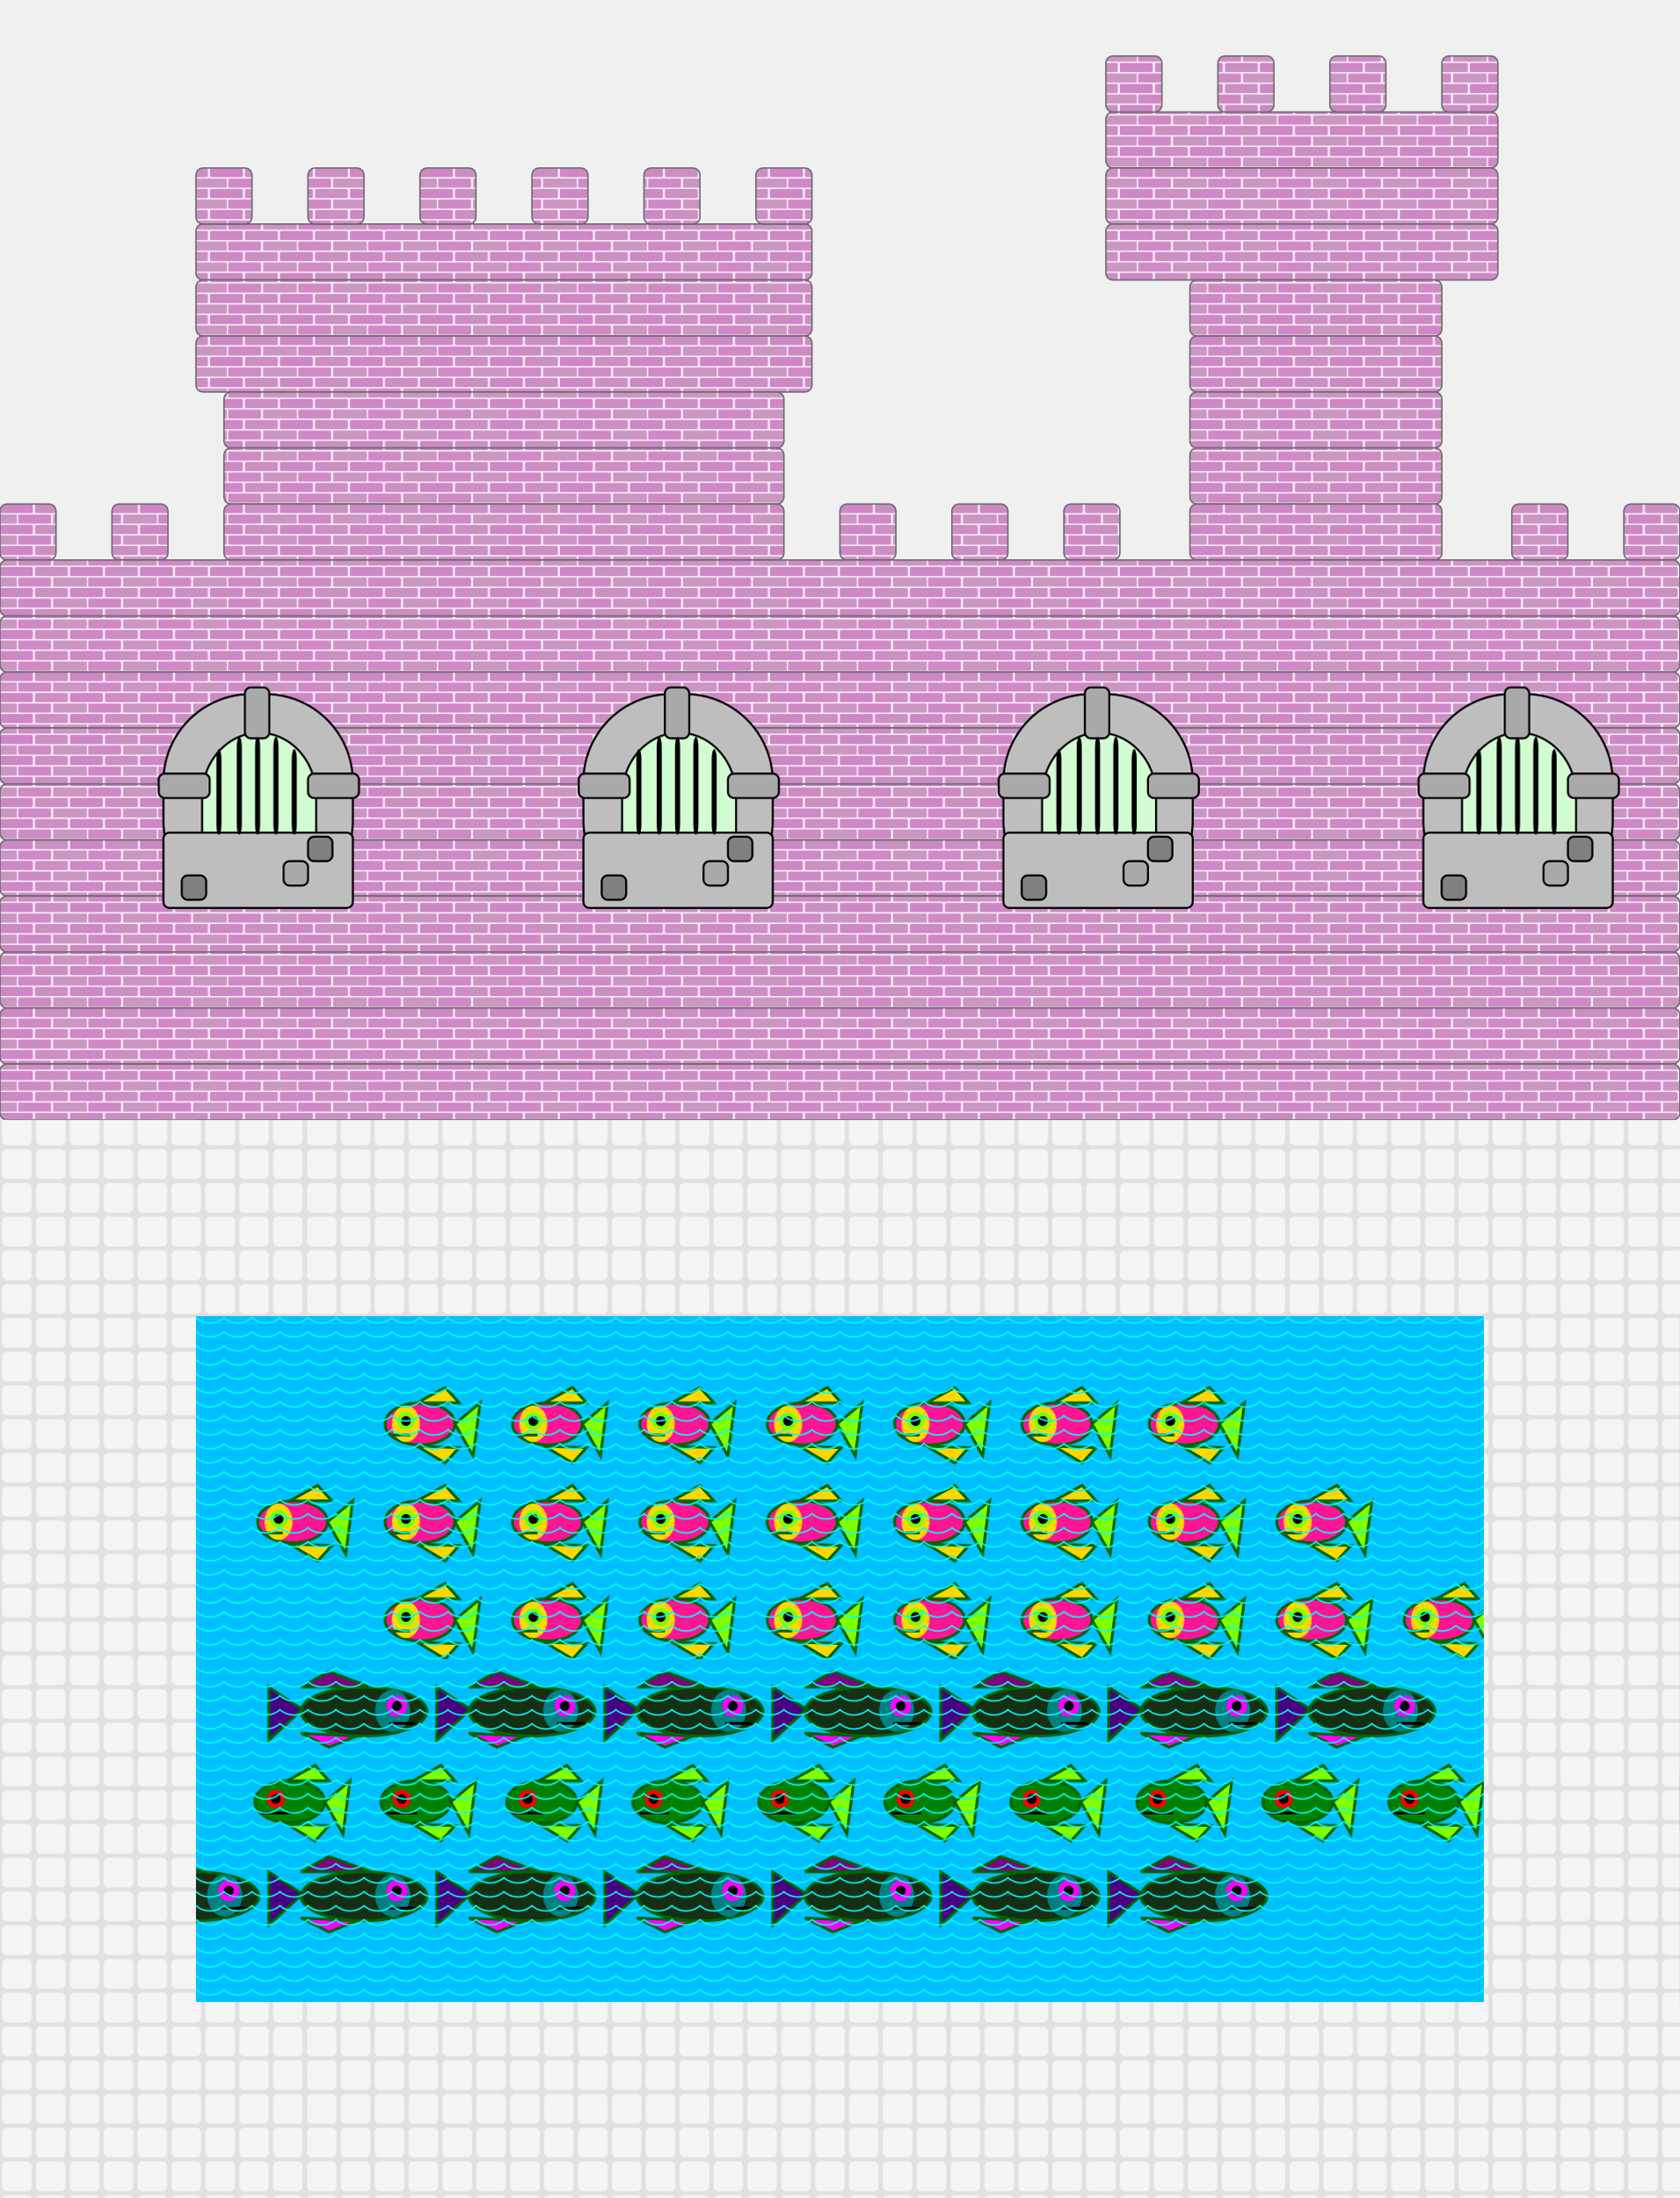
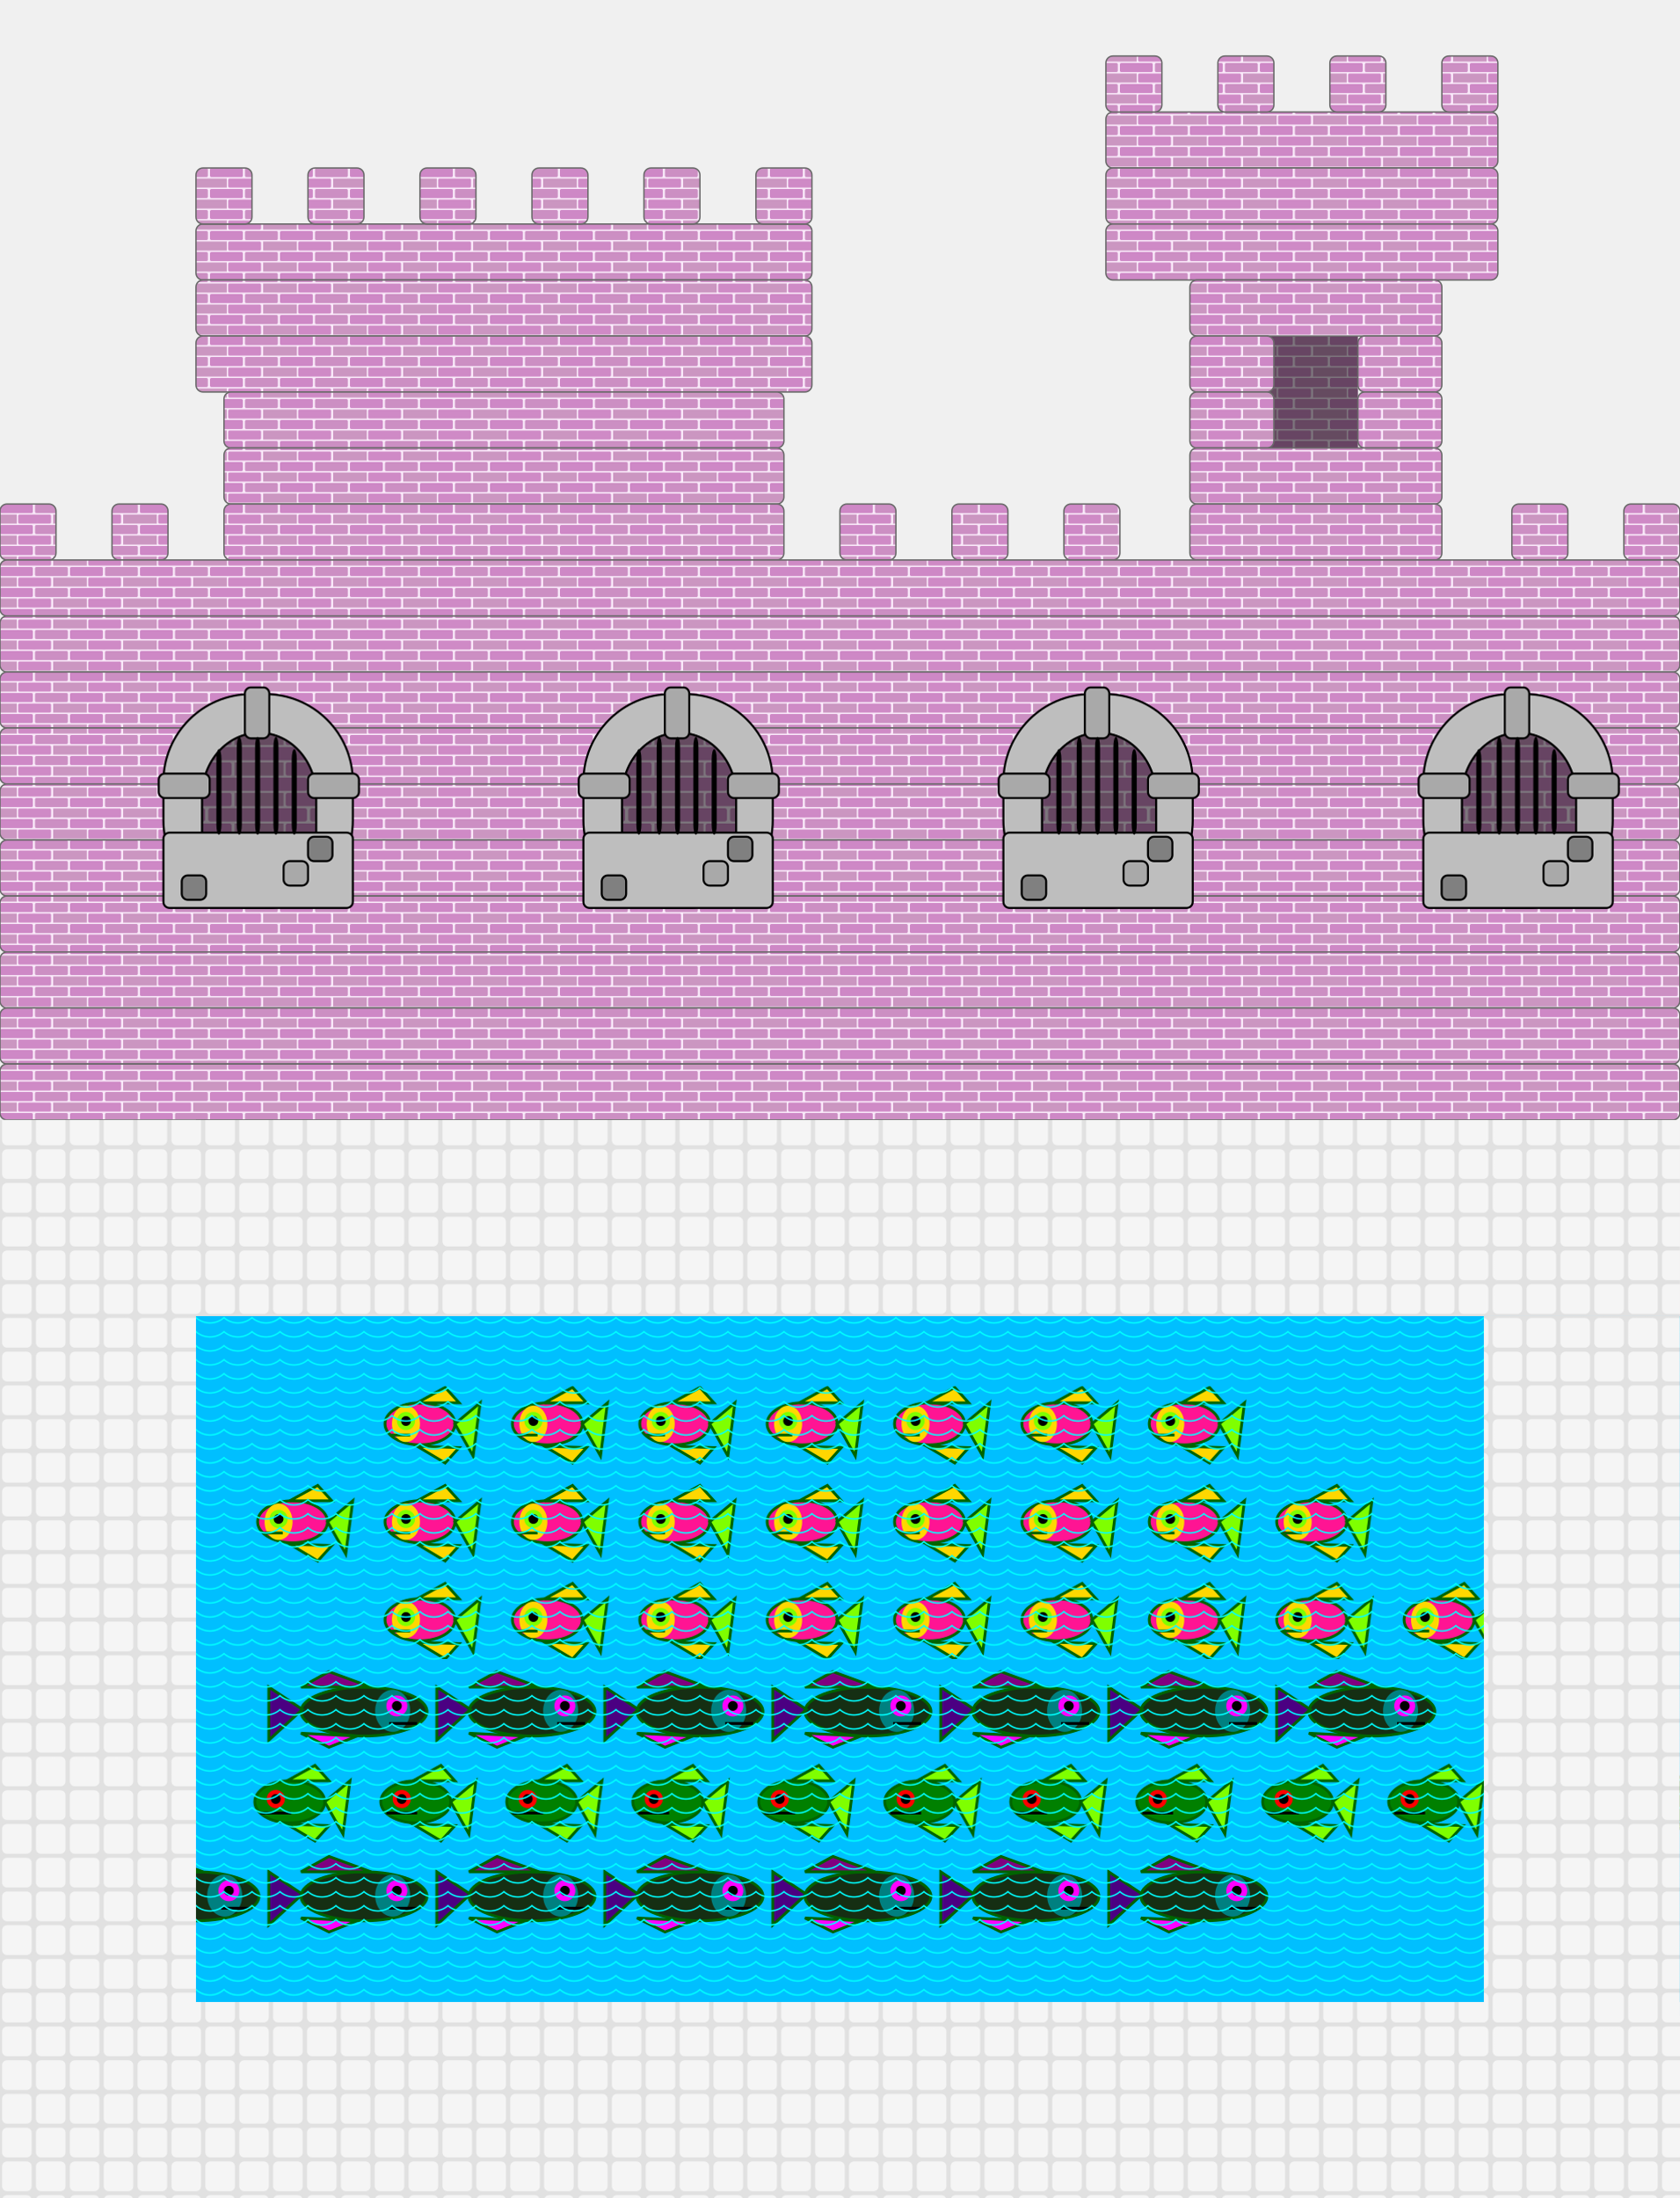
<svg xmlns="http://www.w3.org/2000/svg" width="1200" height="1570" x="0" y="0" viewBox="0 0 1200 1570" class="block6">
  <defs>
    <pattern id="redBricks" patternUnits="userSpaceOnUse" x="0" y="0" width="50" height="15">
      <rect width="323" height="580" x="0" y="0" fill="#f9e9f9" />
      <rect width="23.5" height="6.5" x="0" y="0" rx="1" fill="#ce88c6" />
      <rect width="23.5" height="6.5" x="25" y="0" rx="1" fill="#cc8fc3" />
      <rect width="12" height="6.5" x="0" y="7.5" fill="#cb96c1" />
      <rect width="23.5" height="6.5" x="13" y="7.5" rx="1" fill="#cf8ac6" />
      <rect width="12" height="6.5" x="38" y="7.5" fill="#cb96c1" />
    </pattern>
    <pattern id="planks" patternUnits="userSpaceOnUse" x="0" y="0" width="100" height="500">
      <rect width="80" height="500" fill="burlywood" stroke="saddlebrown" stroke-width="2" />
      <polygon points="0,0 0,500 20,500 20,0 40,0 40,500 60,500 60,0 80,0 80,500 100,500 100,0" style="stroke:saddlebrown;stroke-width:2;fill:burlywood;" />
    </pattern>
    <pattern id="floorPattern" patternUnits="userSpaceOnUse" x="0" y="0" height="24.1" width="24.2">
      <rect width="25" height="25" x="0" y="0" fill="#e1e1e1" />
      <rect width="24.1" height="24.2" x="0" y="0" rx="5" fill="whitesmoke" stroke="#e1e1e1" stroke-width="3" />
    </pattern>
    <pattern id="windowPattern" patternUnits="userSpaceOnUse" x="0" y="10" width="300" height="160" viewBox="0 0 100 110">
      <rect width="93" height="105" x="3" y="4" fill="#bebebe" rx="43" stroke="black" />
-       <rect width="56" height="83" x="22" y="23" rx="31" stroke="black" fill="#d2fcd2" />
+       <rect width="56" height="83" x="22" y="23" rx="31" stroke="black" fill="url(#redBricks)" />
+       <rect width="56" height="83" x="22" y="23" rx="31" stroke="black" opacity=".5" />
      <rect width="93" height="37" x="3" y="72" fill="#bebebe" rx="3" stroke="black" />
      <rect width="12" height="25" x="43" y=".7" fill="darkgrey" rx="3" stroke="black" />
      <rect width="25" height="12" x=".7" y="43" fill="darkgrey" rx="3" stroke="black" />
      <rect width="25" height="12" x="74" y="43" fill="darkgrey" rx="3" stroke="black" />
      <rect width="12" height="12" x="74" y="74" fill="grey" rx="3" stroke="black" />
      <rect width="12" height="12" x="62" y="86" fill="darkgrey" rx="3" stroke="black" />
      <rect width="12" height="12" x="12" y="93" fill="grey" rx="3" stroke="black" />
      <rect width="2.5" height="42" x="29" y="31" rx="5" />
      <rect width="2.5" height="48" x="39" y="25" rx="5" />
      <rect width="2.5" height="48" x="48" y="25" rx="5" />
      <rect width="2.5" height="48" x="57" y="25" rx="5" />
      <rect width="2.5" height="42" x="66" y="31" rx="5" />
    </pattern>
    <pattern id="waterPattern" patternUnits="userSpaceOnUse" x="0" y="0" height="10" width="20">
      <circle cx="10" cy="-10" r="15" fill="transparent" stroke="aqua" stroke-width="1" />
    </pattern>
    <pattern id="smallGreenFish" patternUnits="userSpaceOnUse" x="0" y="-10" width="90" height="70">
      <rect width="50" height="30" x="2" y="22" rx="30" fill="green" stroke="darkgreen" stroke-width="2" />
      <polygon points="52,37 70,22 65,60" style="fill:chartreuse;stroke:darkgreen;stroke-width:2;" />
      <polygon points="25,22 45,11 55,22" style="fill:chartreuse;stroke:darkgreen;stroke-width:2;" />
      <polygon points="25,53 45,65 55,54" style="fill:chartreuse;stroke:darkgreen;stroke-width:2;" />
      <rect width="10" height="10" rx="5" stroke="red" stroke-width="3" x="12" y="30" />
      <polygon points="6,45 28,45 6,45" style="stroke:black;stroke-width:2;" />
    </pattern>
    <pattern id="greenFish" patternUnits="userSpaceOnUse" x="70" y="-5" width="120" height="66">
      <rect width="90" height="35" x="25" y="22" rx="50" fill="#152f13" stroke="darkgreen" stroke-width="2" />
      <rect width="25" height="30" x="78" y="24" rx="50" fill="teal" />
      <polygon points="26,38 2,22 2,60" style="fill:indigo;stroke:darkgreen;stroke-width:2;" />
      <polygon points="25,22 45,11 75,22" style="fill:purple;stroke:darkgreen;stroke-width:2;" />
      <polygon points="25,55 45,65 65,57" style="fill:fuchsia;stroke:darkgreen;stroke-width:2;" />
      <rect width="11" height="11" x="88" y="30" rx="10" stroke="magenta" stroke-width="4" />
      <polygon points="108,48 88,48 108,48" style="stroke:black;stroke-width:2;" />
    </pattern>
    <pattern id="redFish" patternUnits="userSpaceOnUse" x="13" y="-5" width="90" height="66">
      <rect width="50" height="30" x="2" y="22" rx="30" fill="firebrick" stroke="maroon" stroke-width="2" />
      <rect width="25" height="28" x="6" y="23" rx="30" fill="orangered" />
      <polygon points="52,37 70,22 65,60" style="fill:red;stroke:maroon;stroke-width:2;" />
      <polygon points="25,22 45,11 55,22" style="fill:red;stroke:maroon;stroke-width:2;" />
      <polygon points="25,53 45,65 55,54" style="fill:red;stroke:maroon;stroke-width:2;" />
      <rect width="10" height="10" x="10" y="30" rx="5" stroke="chartreuse" stroke-width="3" />
      <polygon points="6,45 20,45 6,45" style="stroke:black;stroke-width:2;" />
    </pattern>
    <pattern id="tropicalFish" patternUnits="userSpaceOnUse" x="0" y="0" width="91" height="70">
      <rect width="50" height="30" x="2" y="22" rx="30" fill="deeppink" stroke="darkgreen" stroke-width="2" />
      <rect width="20" height="26" x="7" y="24" rx="30" fill="gold" />
      <polygon points="52,37 70,22 65,60" style="fill:chartreuse;stroke:darkgreen;stroke-width:2;" />
      <polygon points="25,22 45,11 55,22" style="fill:gold;stroke:darkgreen;stroke-width:2;" />
      <polygon points="25,53 45,65 55,54" style="fill:gold;stroke:darkgreen;stroke-width:2;" />
      <rect width="10" height="10" rx="5" stroke="chartreuse" stroke-width="3" x="12" y="30" />
      <polygon points="6,45 20,45 6,45" style="stroke:darkgreen;stroke-width:2;" />
    </pattern>
    <pattern id="jewels" patternUnits="userSpaceOnUse" x="110" y="115" height="200" width="200" viewBox="0 0 150 150">
      <rect width="10" height="5" x="5" y="0" fill="black" />
      <rect width="15" height="5" x="20" y="0" fill="black" />
      <rect width="5" height="15" x="0" y="5" fill="black" />
      <rect width="5" height="10" x="5" y="5" fill="white" />
      <rect width="5" height="5" x="5" y="15" fill="red" />
      <rect width="5" height="5" x="5" y="20" fill="black" />
      <rect width="5" height="20" x="10" y="5" fill="red" />
      <rect width="5" height="5" x="10" y="25" fill="black" />
      <rect width="5" height="5" x="15" y="5" fill="black" />
      <rect width="5" height="20" x="10" y="5" fill="red" />
      <rect width="5" height="15" x="15" y="10" fill="red" />
      <rect width="5" height="5" x="15" y="25" fill="maroon" />
      <rect width="5" height="5" x="15" y="30" fill="black" />
      <rect width="5" height="20" x="20" y="5" fill="red" />
      <rect width="5" height="5" x="20" y="25" fill="maroon" />
      <rect width="5" height="5" x="20" y="30" fill="black" />
      <rect width="5" height="15" x="25" y="5" fill="red" />
      <rect width="5" height="5" x="25" y="20" fill="maroon" />
      <rect width="5" height="5" x="25" y="25" fill="black" />
      <rect width="5" height="15" x="30" y="5" fill="maroon" />
      <rect width="5" height="5" x="30" y="20" fill="black" />
      <rect width="5" height="15" x="35" y="5" fill="black" />
    </pattern>
  </defs>
  <rect width="440" height="40" x="140" y="160" fill="url(#redBricks)" stroke="dimgrey" rx="5" stroke-width="1" />
  <rect width="440" height="40" x="140" y="200" fill="url(#redBricks)" stroke="dimgrey" rx="5" stroke-width="1" />
  <rect width="440" height="40" x="140" y="240" fill="url(#redBricks)" stroke="dimgrey" rx="5" stroke-width="1" />
  <rect width="400" height="40" x="160" y="280" fill="url(#redBricks)" stroke="dimgrey" rx="5" stroke-width="1" />
  <rect width="400" height="40" x="160" y="320" fill="url(#redBricks)" stroke="dimgrey" rx="5" stroke-width="1" />
  <rect width="400" height="40" x="160" y="360" fill="url(#redBricks)" stroke="dimgrey" rx="5" stroke-width="1" />
  <rect width="40" height="40" x="140" y="120" fill="url(#redBricks)" stroke="dimgrey" rx="5" stroke-width="1" />
  <rect width="40" height="40" x="220" y="120" fill="url(#redBricks)" stroke="dimgrey" rx="5" stroke-width="1" />
  <rect width="40" height="40" x="300" y="120" fill="url(#redBricks)" stroke="dimgrey" rx="5" stroke-width="1" />
  <rect width="40" height="40" x="380" y="120" fill="url(#redBricks)" stroke="dimgrey" rx="5" stroke-width="1" />
  <rect width="40" height="40" x="460" y="120" fill="url(#redBricks)" stroke="dimgrey" rx="5" stroke-width="1" />
  <rect width="40" height="40" x="540" y="120" fill="url(#redBricks)" stroke="dimgrey" rx="5" stroke-width="1" />
+   <rect width="80" height="350" x="890" y="90" fill="url(#redBricks)" />
+   <rect width="80" height="350" x="890" y="90" opacity=".5" />
  <rect width="280" height="40" x="790" y="80" fill="url(#redBricks)" stroke="dimgrey" rx="5" stroke-width="1" />
  <rect width="280" height="40" x="790" y="120" fill="url(#redBricks)" stroke="dimgrey" rx="5" stroke-width="1" />
  <rect width="280" height="40" x="790" y="160" fill="url(#redBricks)" stroke="dimgrey" rx="5" stroke-width="1" />
  <rect width="180" height="40" x="850" y="200" fill="url(#redBricks)" stroke="dimgrey" rx="5" stroke-width="1" />
-   <rect width="180" height="40" x="850" y="240" fill="url(#redBricks)" stroke="dimgrey" rx="5" stroke-width="1" />
-   <rect width="180" height="40" x="850" y="280" fill="url(#redBricks)" stroke="dimgrey" rx="5" stroke-width="1" />
+   <rect width="60" height="40" x="850" y="240" fill="url(#redBricks)" stroke="dimgrey" rx="5" stroke-width="1" />
+   <rect width="60" height="40" x="970" y="240" fill="url(#redBricks)" stroke="dimgrey" rx="5" stroke-width="1" />
+   <rect width="60" height="40" x="850" y="280" fill="url(#redBricks)" stroke="dimgrey" rx="5" stroke-width="1" />
+   <rect width="60" height="40" x="970" y="280" fill="url(#redBricks)" stroke="dimgrey" rx="5" stroke-width="1" />
  <rect width="180" height="40" x="850" y="320" fill="url(#redBricks)" stroke="dimgrey" rx="5" stroke-width="1" />
  <rect width="180" height="40" x="850" y="360" fill="url(#redBricks)" stroke="dimgrey" rx="5" stroke-width="1" />
  <rect width="40" height="40" x="790" y="40" fill="url(#redBricks)" stroke="dimgrey" rx="5" stroke-width="1" />
  <rect width="40" height="40" x="870" y="40" fill="url(#redBricks)" stroke="dimgrey" rx="5" stroke-width="1" />
  <rect width="40" height="40" x="950" y="40" fill="url(#redBricks)" stroke="dimgrey" rx="5" stroke-width="1" />
  <rect width="40" height="40" x="1030" y="40" fill="url(#redBricks)" stroke="dimgrey" rx="5" stroke-width="1" />
  <rect width="40" height="40" x="0" y="360" fill="url(#redBricks)" stroke="dimgrey" rx="5" stroke-width="1" />
  <rect width="40" height="40" x="80" y="360" fill="url(#redBricks)" stroke="dimgrey" rx="5" stroke-width="1" />
  <rect width="40" height="40" x="680" y="360" fill="url(#redBricks)" stroke="dimgrey" rx="5" stroke-width="1" />
  <rect width="40" height="40" x="600" y="360" fill="url(#redBricks)" stroke="dimgrey" rx="5" stroke-width="1" />
  <rect width="40" height="40" x="760" y="360" fill="url(#redBricks)" stroke="dimgrey" rx="5" stroke-width="1" />
  <rect width="40" height="40" x="1080" y="360" fill="url(#redBricks)" stroke="dimgrey" rx="5" stroke-width="1" />
  <rect width="40" height="40" x="1160" y="360" fill="url(#redBricks)" stroke="dimgrey" rx="5" stroke-width="1" />
  <rect width="1200" height="40" x="0" y="400" fill="url(#redBricks)" stroke="dimgrey" rx="5" stroke-width="1" />
  <rect width="1200" height="40" x="0" y="440" fill="url(#redBricks)" stroke="dimgrey" rx="5" stroke-width="1" />
  <rect width="1200" height="40" x="0" y="480" fill="url(#redBricks)" stroke="dimgrey" rx="5" stroke-width="1" />
  <rect width="1200" height="40" x="0" y="520" fill="url(#redBricks)" stroke="dimgrey" rx="5" stroke-width="1" />
  <rect width="1200" height="40" x="0" y="560" fill="url(#redBricks)" stroke="dimgrey" rx="5" stroke-width="1" />
  <rect width="1200" height="40" x="0" y="600" fill="url(#redBricks)" stroke="dimgrey" rx="5" stroke-width="1" />
  <rect width="1200" height="40" x="0" y="640" fill="url(#redBricks)" stroke="dimgrey" rx="5" stroke-width="1" />
  <rect width="1200" height="40" x="0" y="680" fill="url(#redBricks)" stroke="dimgrey" rx="5" stroke-width="1" />
  <rect width="1200" height="40" x="0" y="720" fill="url(#redBricks)" stroke="dimgrey" rx="5" stroke-width="1" />
  <rect width="1200" height="40" x="0" y="760" fill="url(#redBricks)" stroke="dimgrey" rx="5" stroke-width="1" />
  <rect width="1200" height="160" x="0" y="490" fill="url(#windowPattern)" />
  <rect width="1200" height="500" x="0" y="940" fill="deepskyblue" />
  <rect width="650" height="66" x="257" y="990" fill="url(#tropicalFish)" />
  <rect width="820" height="66" x="170" y="1056" fill="url(#tropicalFish)" />
  <rect width="800" height="66" x="270" y="1119" fill="url(#tropicalFish)" />
  <rect width="840" height="66" x="190" y="1188" fill="url(#greenFish)" />
  <rect width="1028" height="66" x="180" y="1254" fill="url(#smallGreenFish)" />
  <rect width="840" height="66" x="70" y="1320" fill="url(#greenFish)" />
  <rect width="1200" height="500" x="0" y="940" fill="url(#waterPattern)" />
  <rect width="140" height="1000" x="0" y="800" fill="url(#floorPattern)" />
  <rect width="140" height="1000" x="1060" y="940" fill="url(#floorPattern)" />
  <rect width="1200" height="140" x="0" y="1430" fill="url(#floorPattern)" />
  <rect width="1200" height="140" x="0" y="800" fill="url(#floorPattern)" />
</svg>
